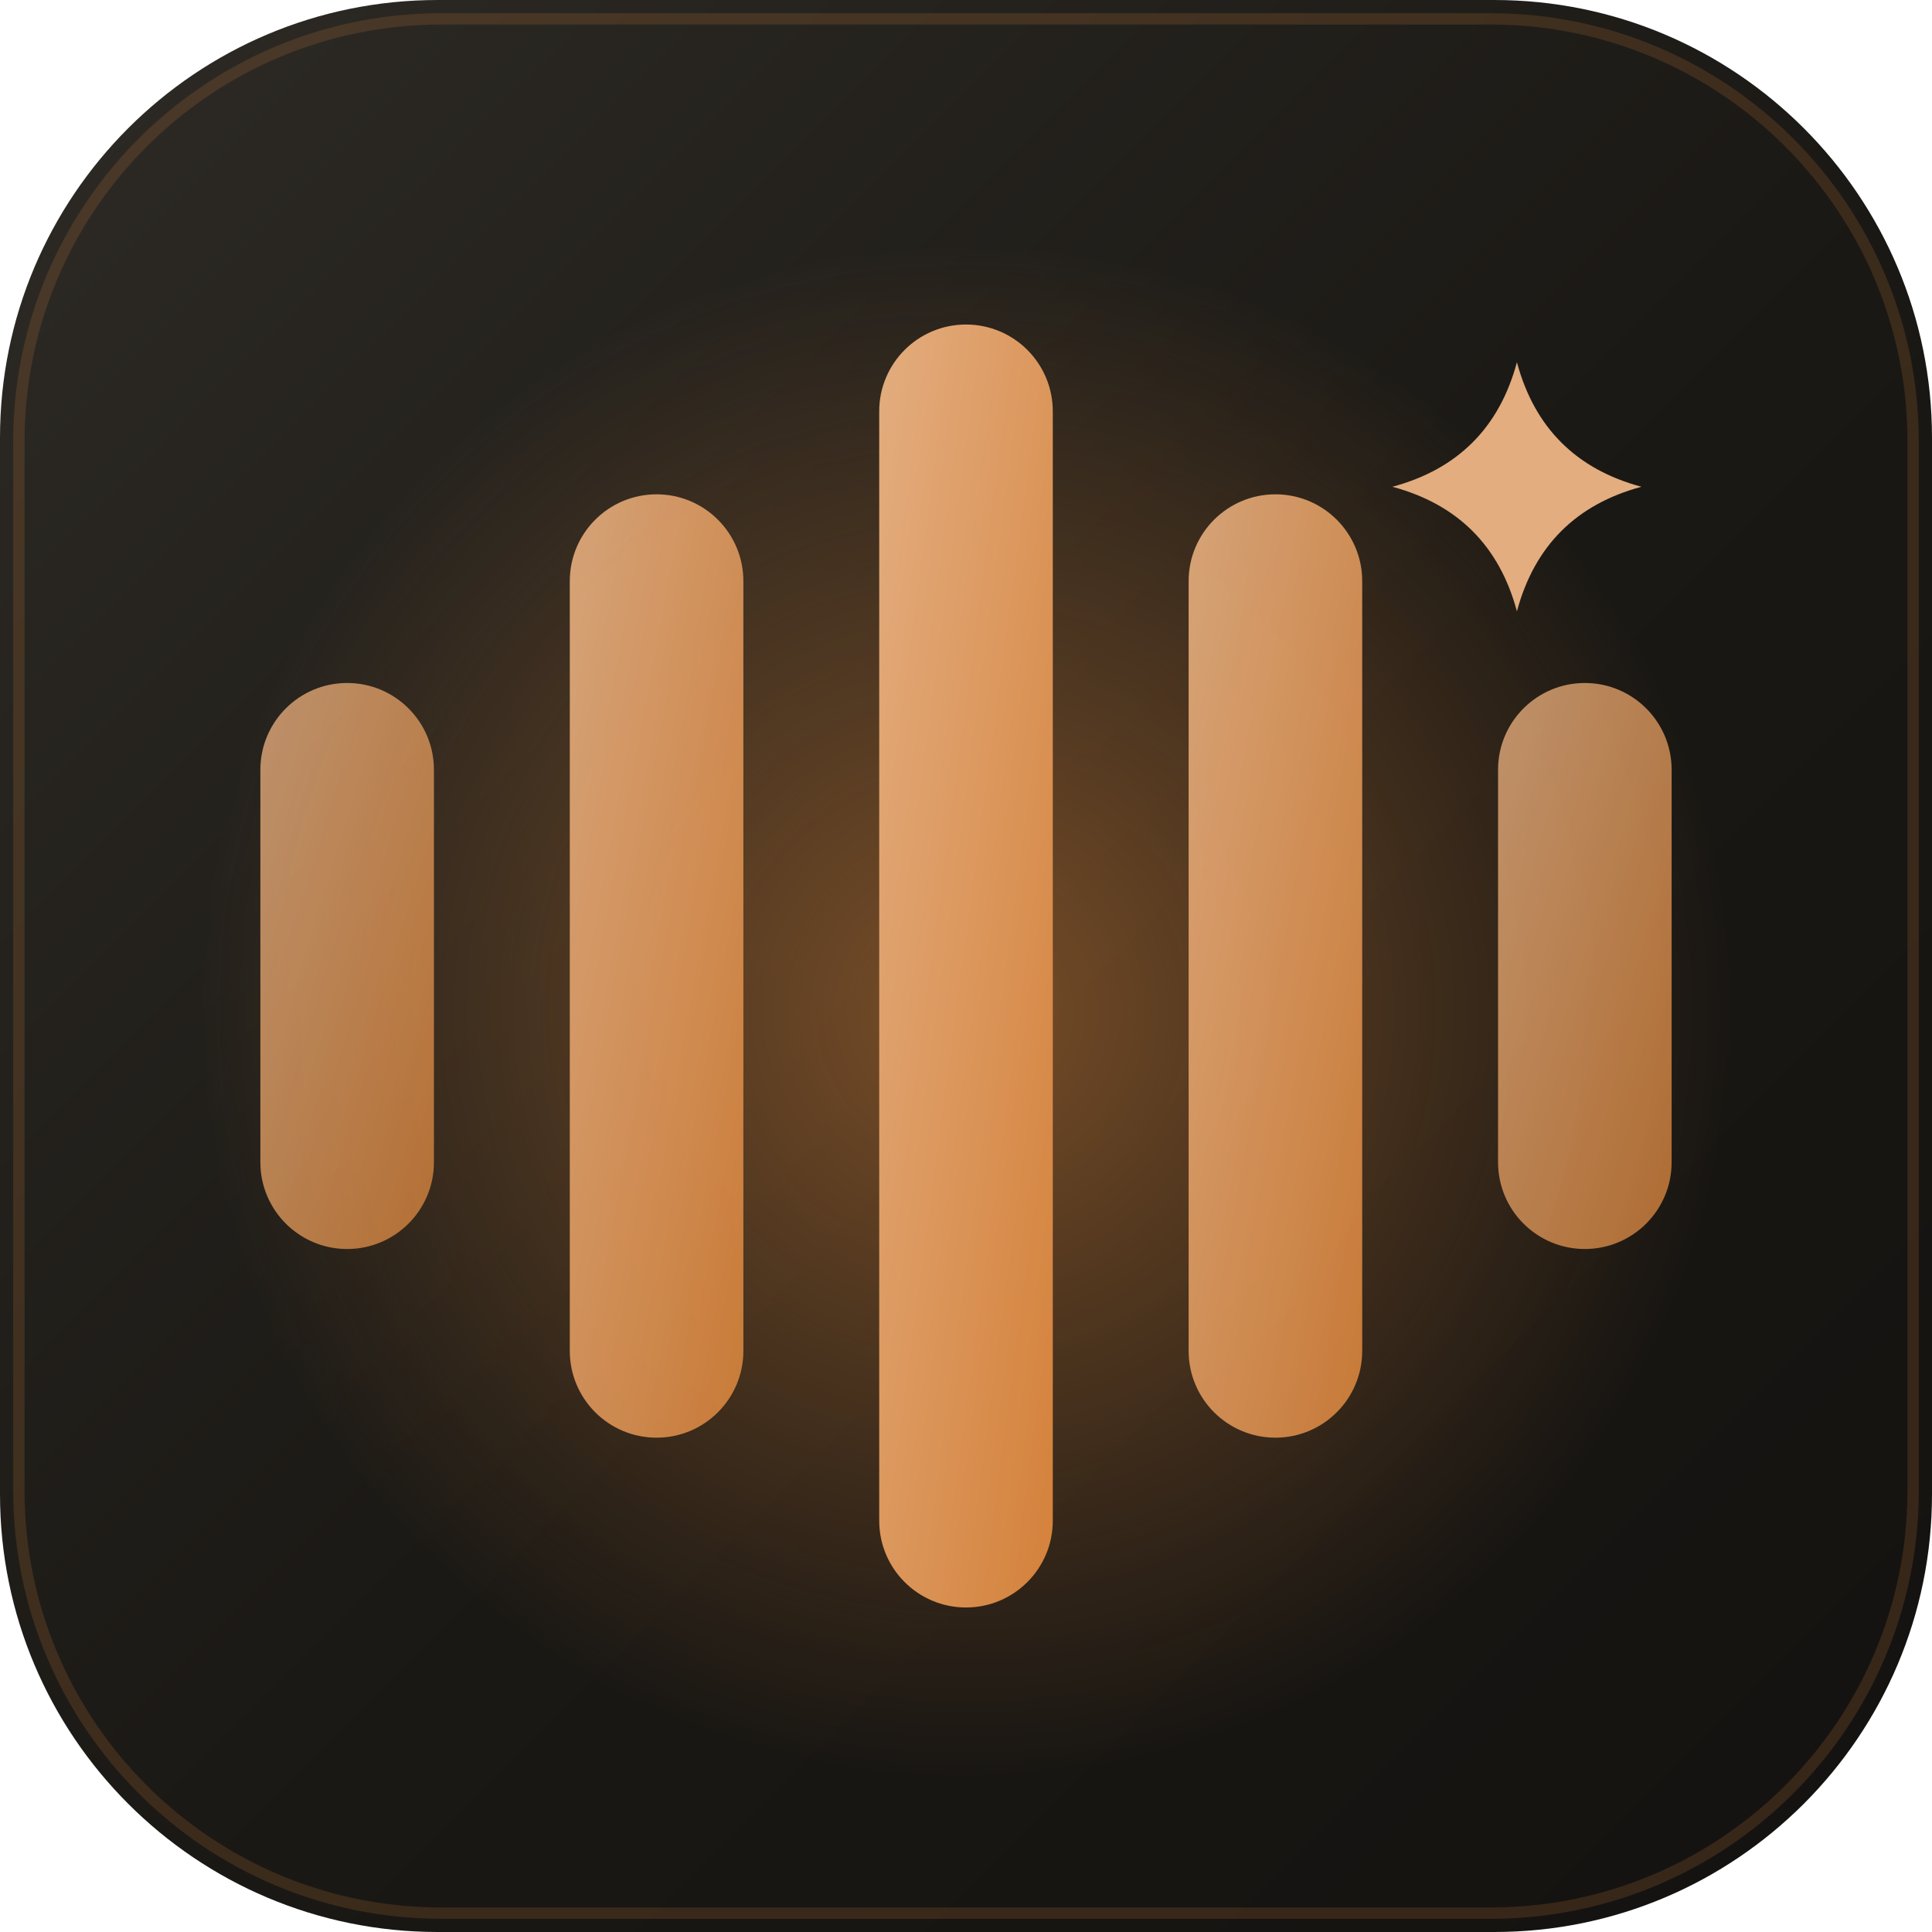
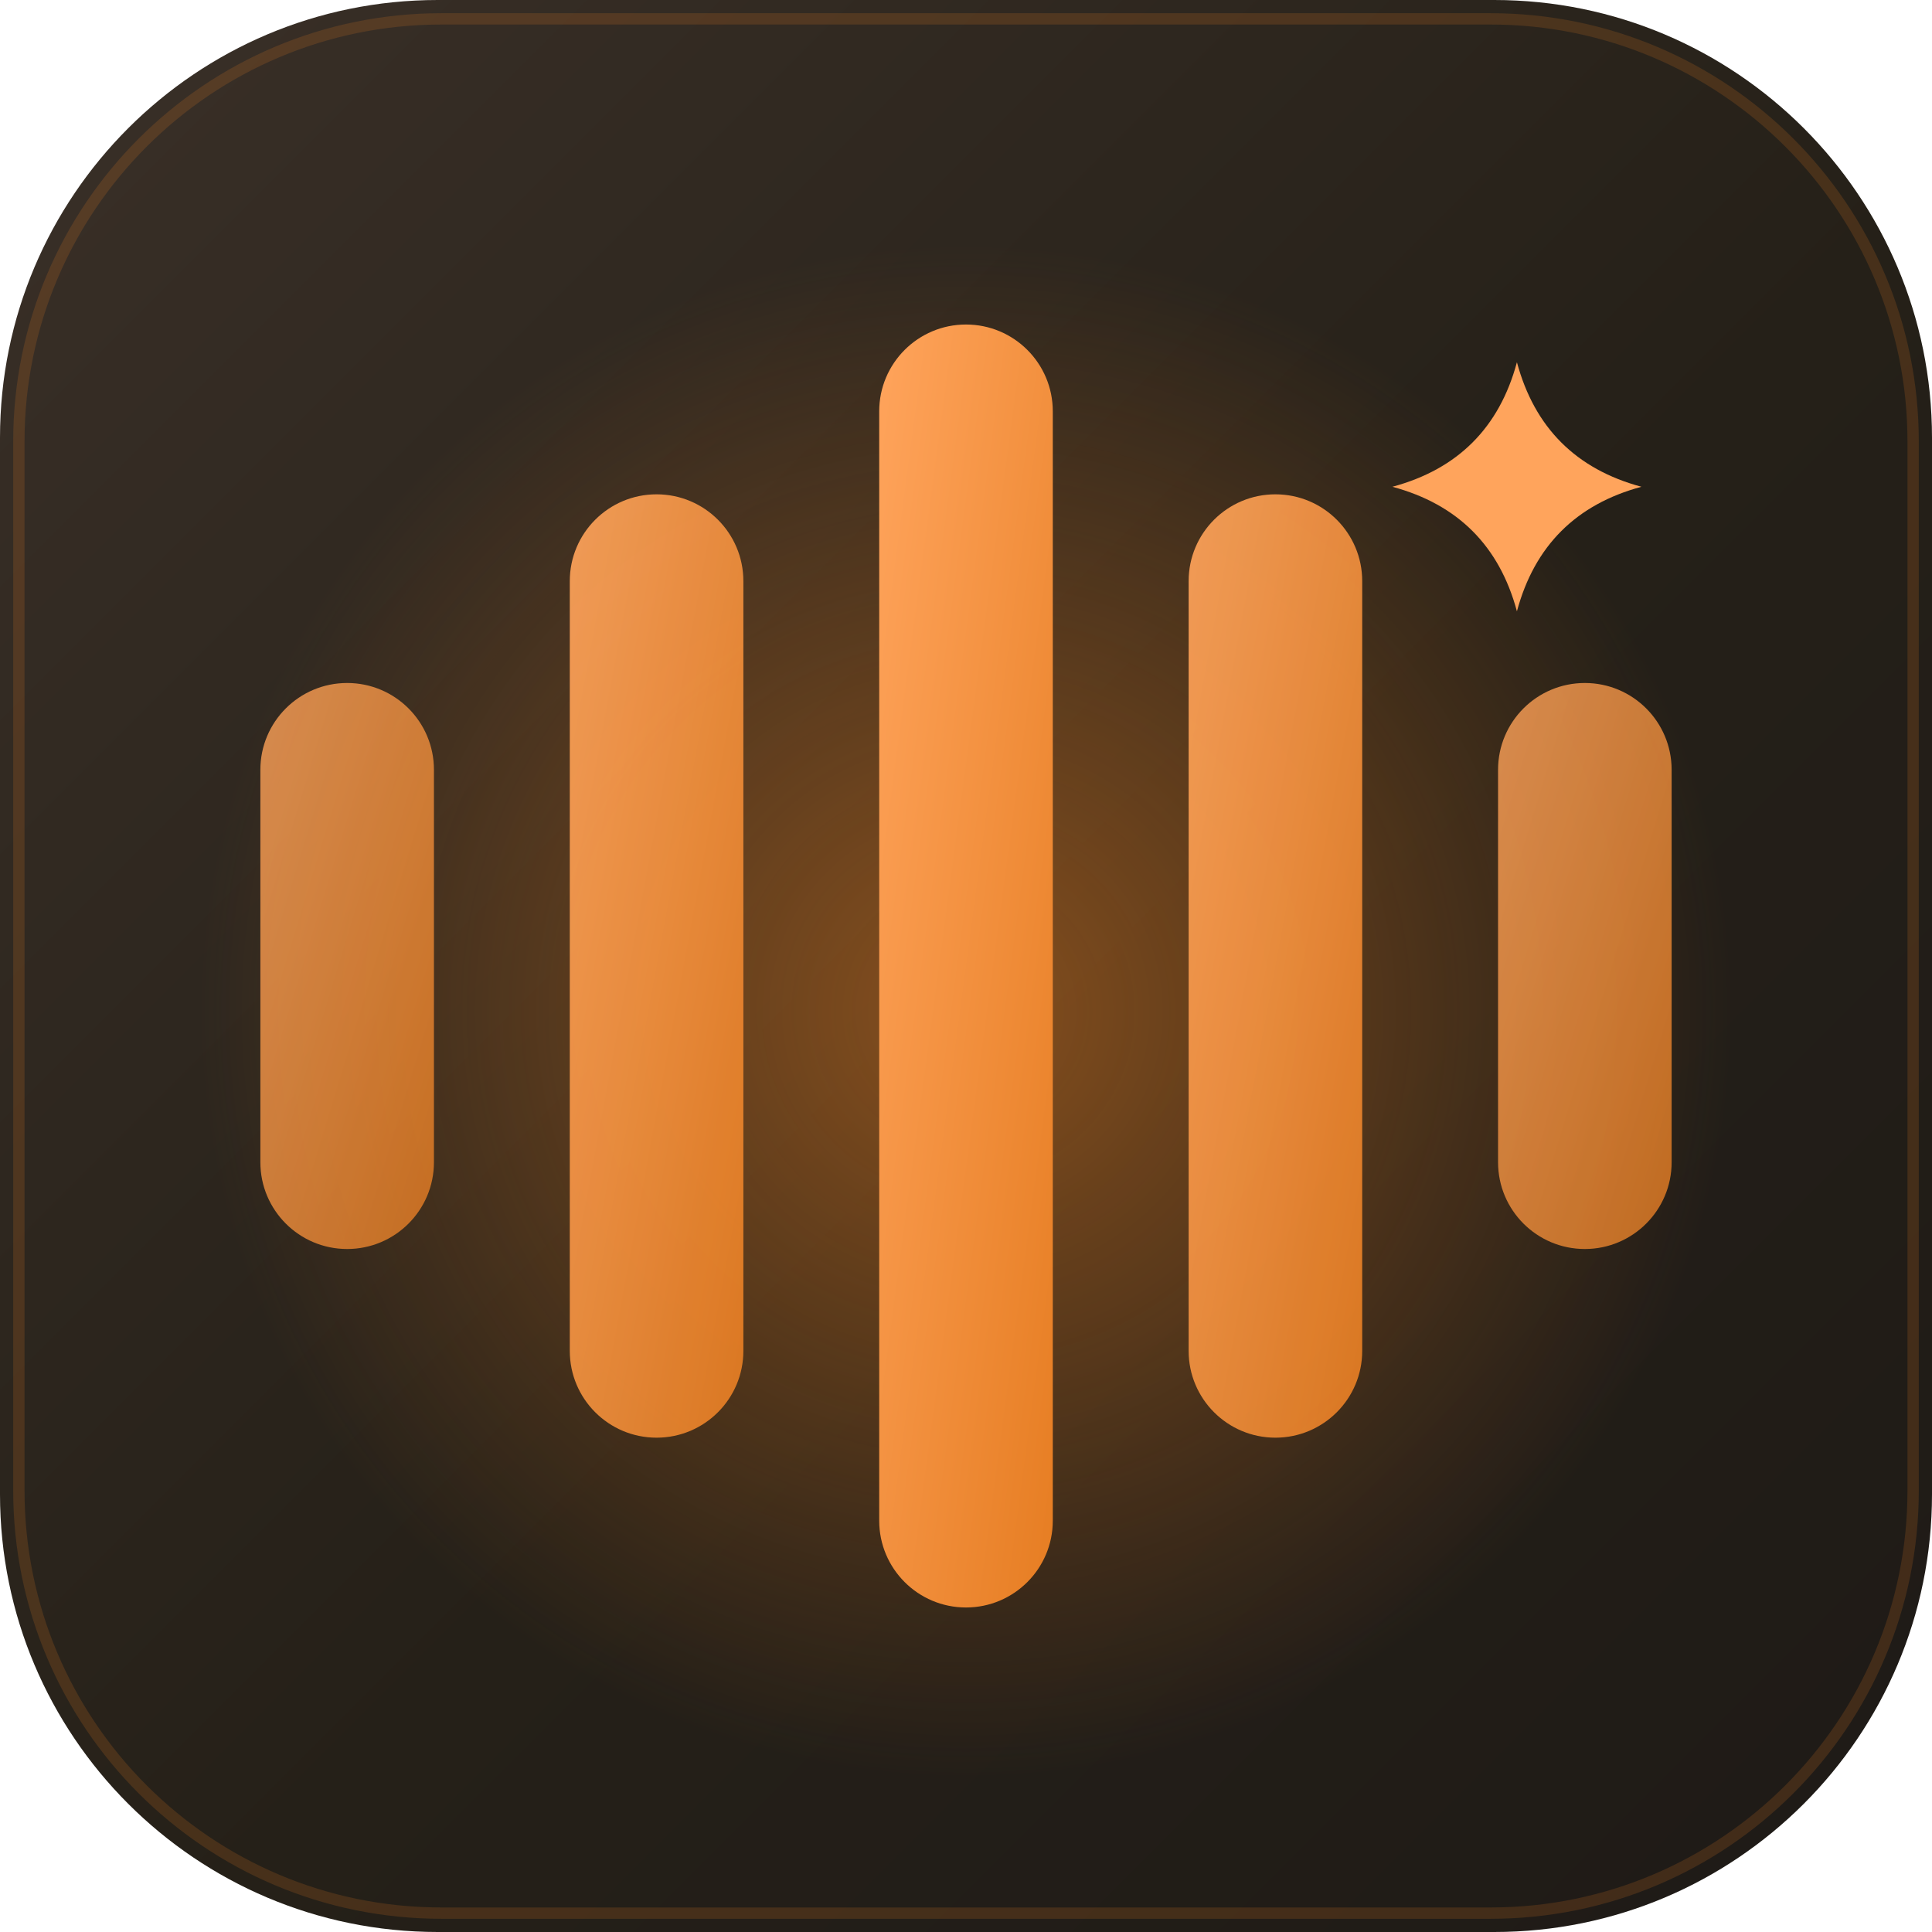
<svg xmlns="http://www.w3.org/2000/svg" width="512" height="512" viewBox="0 0 512 512">
  <defs>
    <linearGradient id="bg" x1="0%" y1="0%" x2="100%" y2="100%">
-       <stop offset="0%" stop-color="#2e2b26" />
-       <stop offset="55%" stop-color="#1a1814" />
-       <stop offset="100%" stop-color="#141210" />
+       <stop offset="0%" stop-color="#3a3028" />
+       <stop offset="55%" stop-color="#252018" />
+       <stop offset="100%" stop-color="#1e1a17" />
    </linearGradient>
    <linearGradient id="wave" x1="0%" y1="0%" x2="100%" y2="100%">
-       <stop offset="0%" stop-color="#e3ad7f" />
-       <stop offset="100%" stop-color="#d4813a" />
+       <stop offset="0%" stop-color="#ffa45c" />
+       <stop offset="100%" stop-color="#e67d22" />
    </linearGradient>
    <radialGradient id="glow" cx="50%" cy="50%" r="50%">
-       <stop offset="0%" stop-color="#d4813a" stop-opacity="0.5" />
-       <stop offset="100%" stop-color="#d4813a" stop-opacity="0" />
+       <stop offset="0%" stop-color="#e67d22" stop-opacity="0.5" />
+       <stop offset="100%" stop-color="#e67d22" stop-opacity="0" />
    </radialGradient>
  </defs>
  <rect width="512" height="512" rx="116" fill="url(#bg)" />
-   <rect x="5" y="5" width="502" height="502" rx="112" fill="none" stroke="#d4813a" stroke-opacity="0.18" stroke-width="3" />
+   <rect x="5" y="5" width="502" height="502" rx="112" fill="none" stroke="#e67d22" stroke-opacity="0.18" stroke-width="3" />
  <circle cx="256" cy="268" r="205" fill="url(#glow)" />
  <g fill="url(#wave)">
    <rect x="69" y="181" width="46" height="150" rx="23" opacity="0.8" />
    <rect x="151" y="131" width="46" height="250" rx="23" opacity="0.92" />
    <rect x="233" y="86" width="46" height="340" rx="23" />
    <rect x="315" y="131" width="46" height="250" rx="23" opacity="0.92" />
    <rect x="397" y="181" width="46" height="150" rx="23" opacity="0.8" />
  </g>
-   <path d="M 402 96 q 7 26 33 33 q -26 7 -33 33 q -7 -26 -33 -33 q 26 -7 33 -33 Z" fill="#e3ad7f" />
+   <path d="M 402 96 q 7 26 33 33 q -26 7 -33 33 q -7 -26 -33 -33 q 26 -7 33 -33 Z" fill="#ffa45c" />
</svg>
